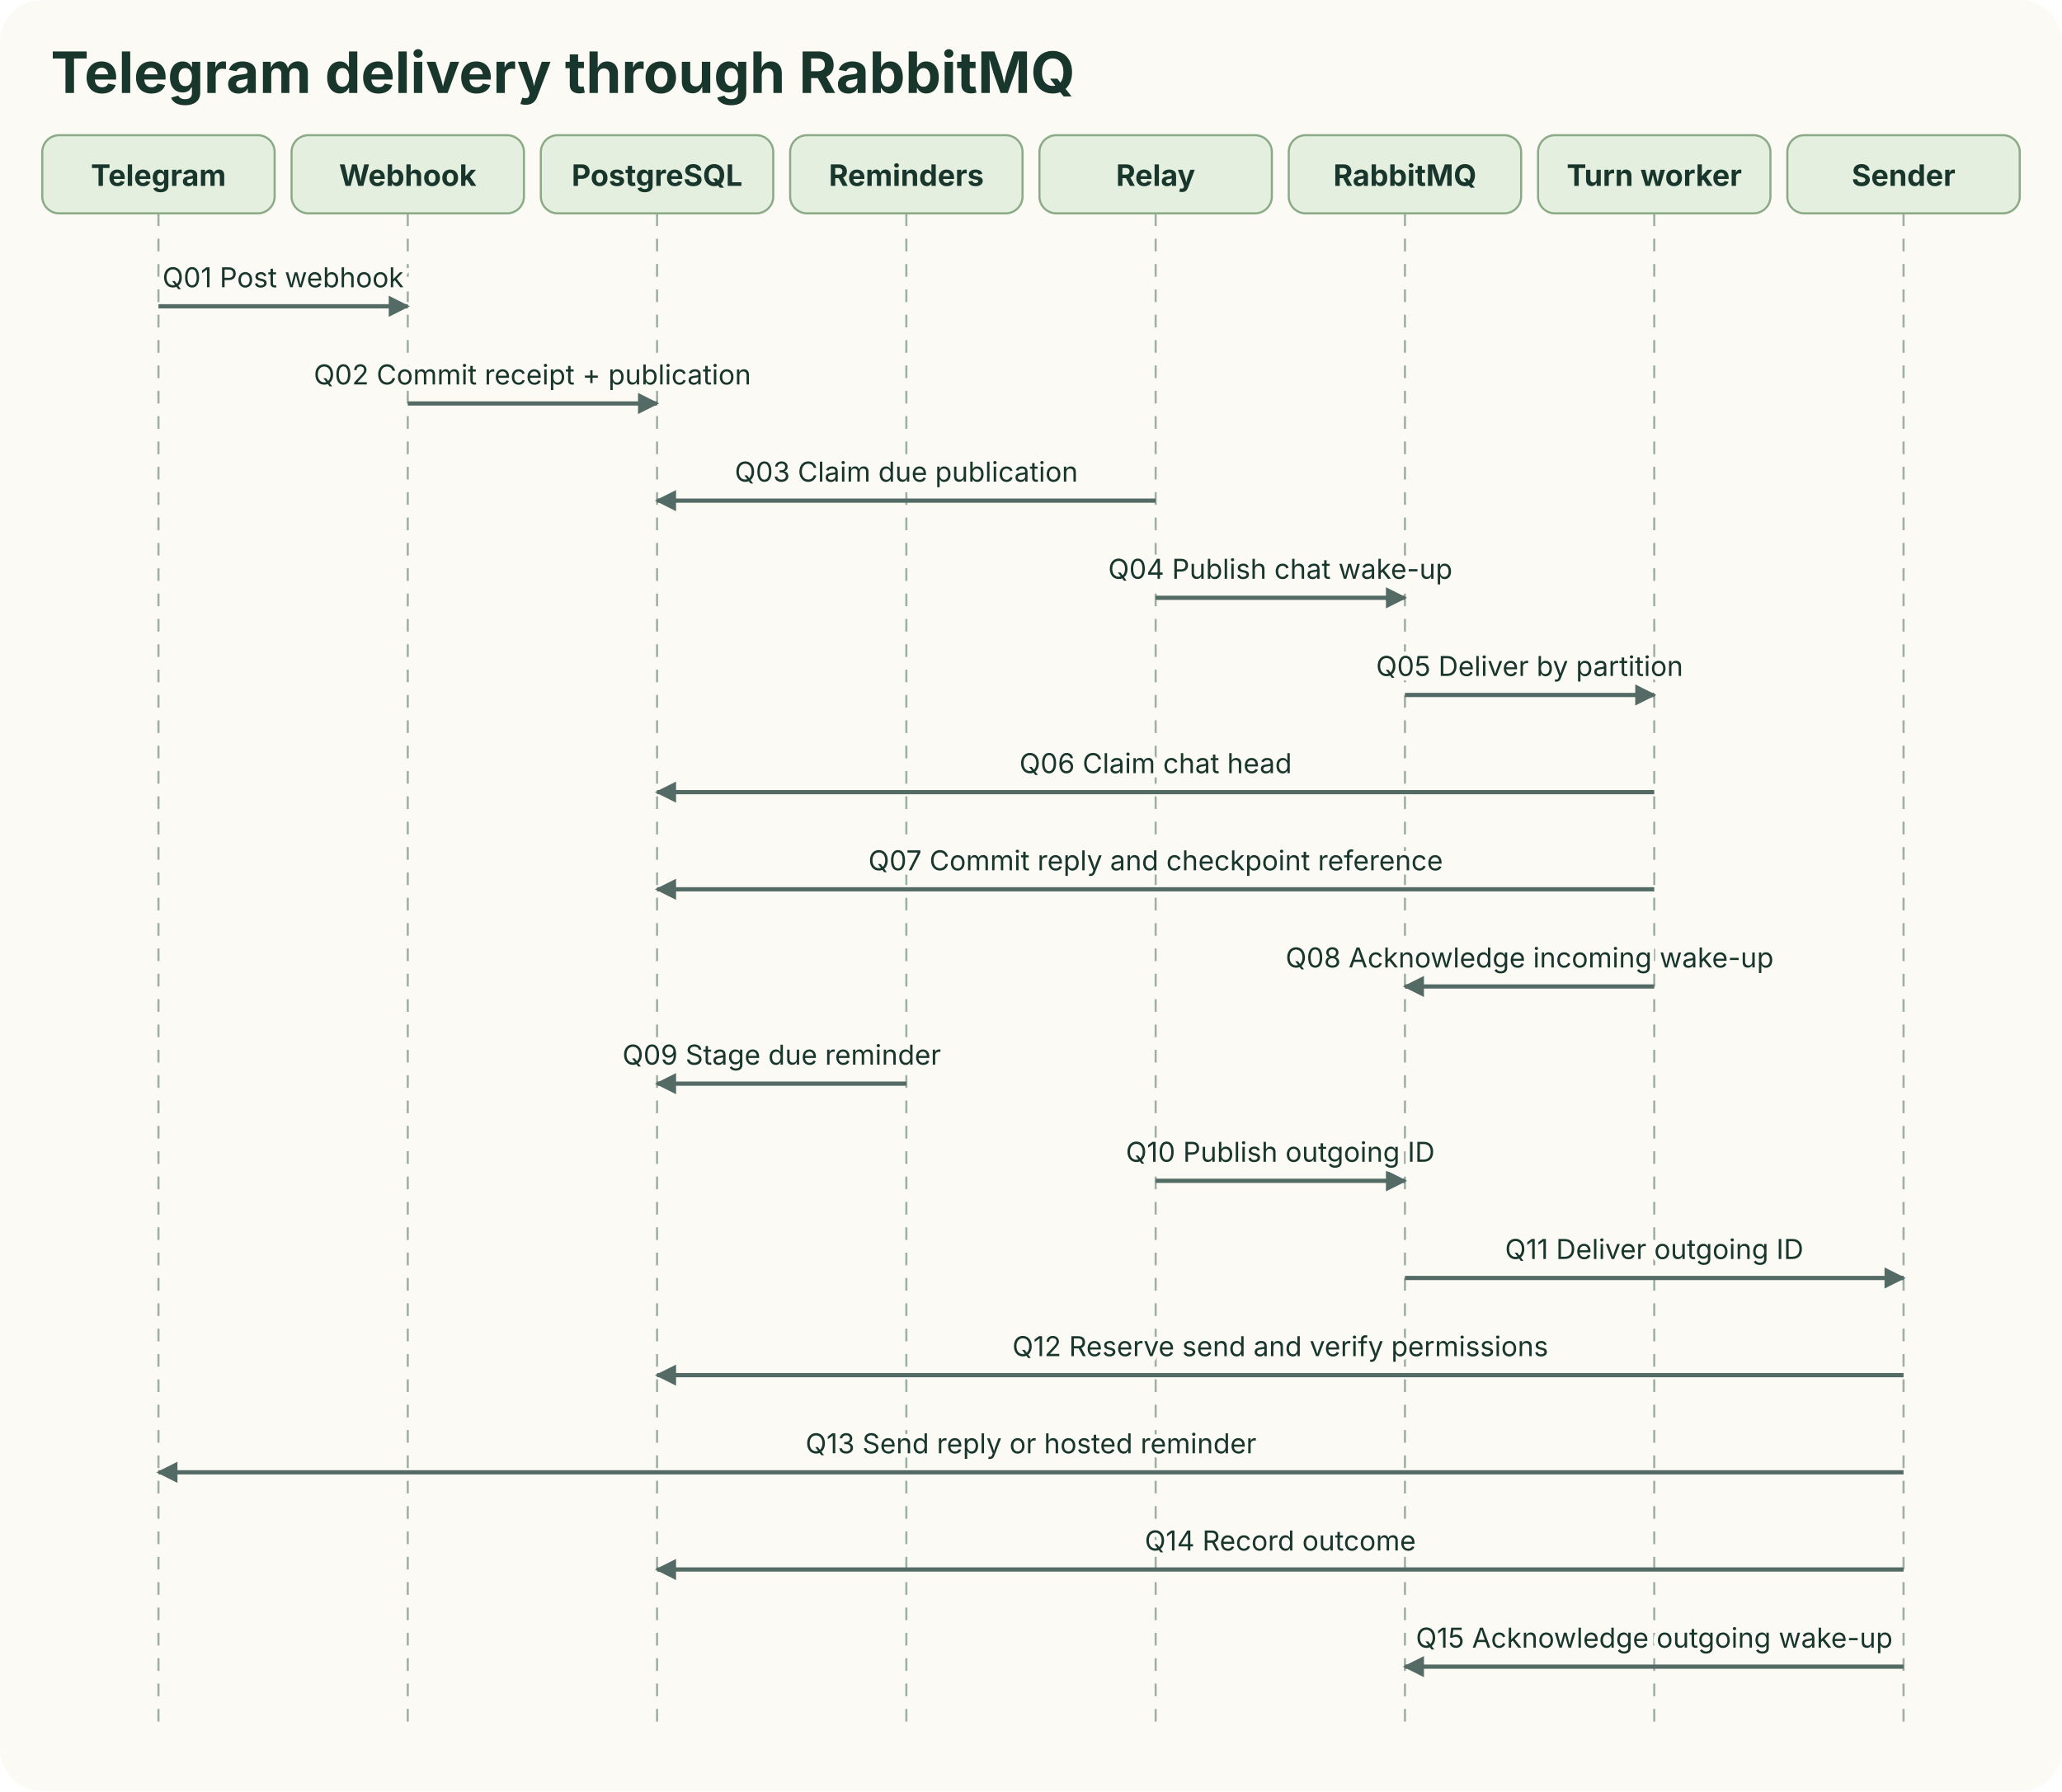
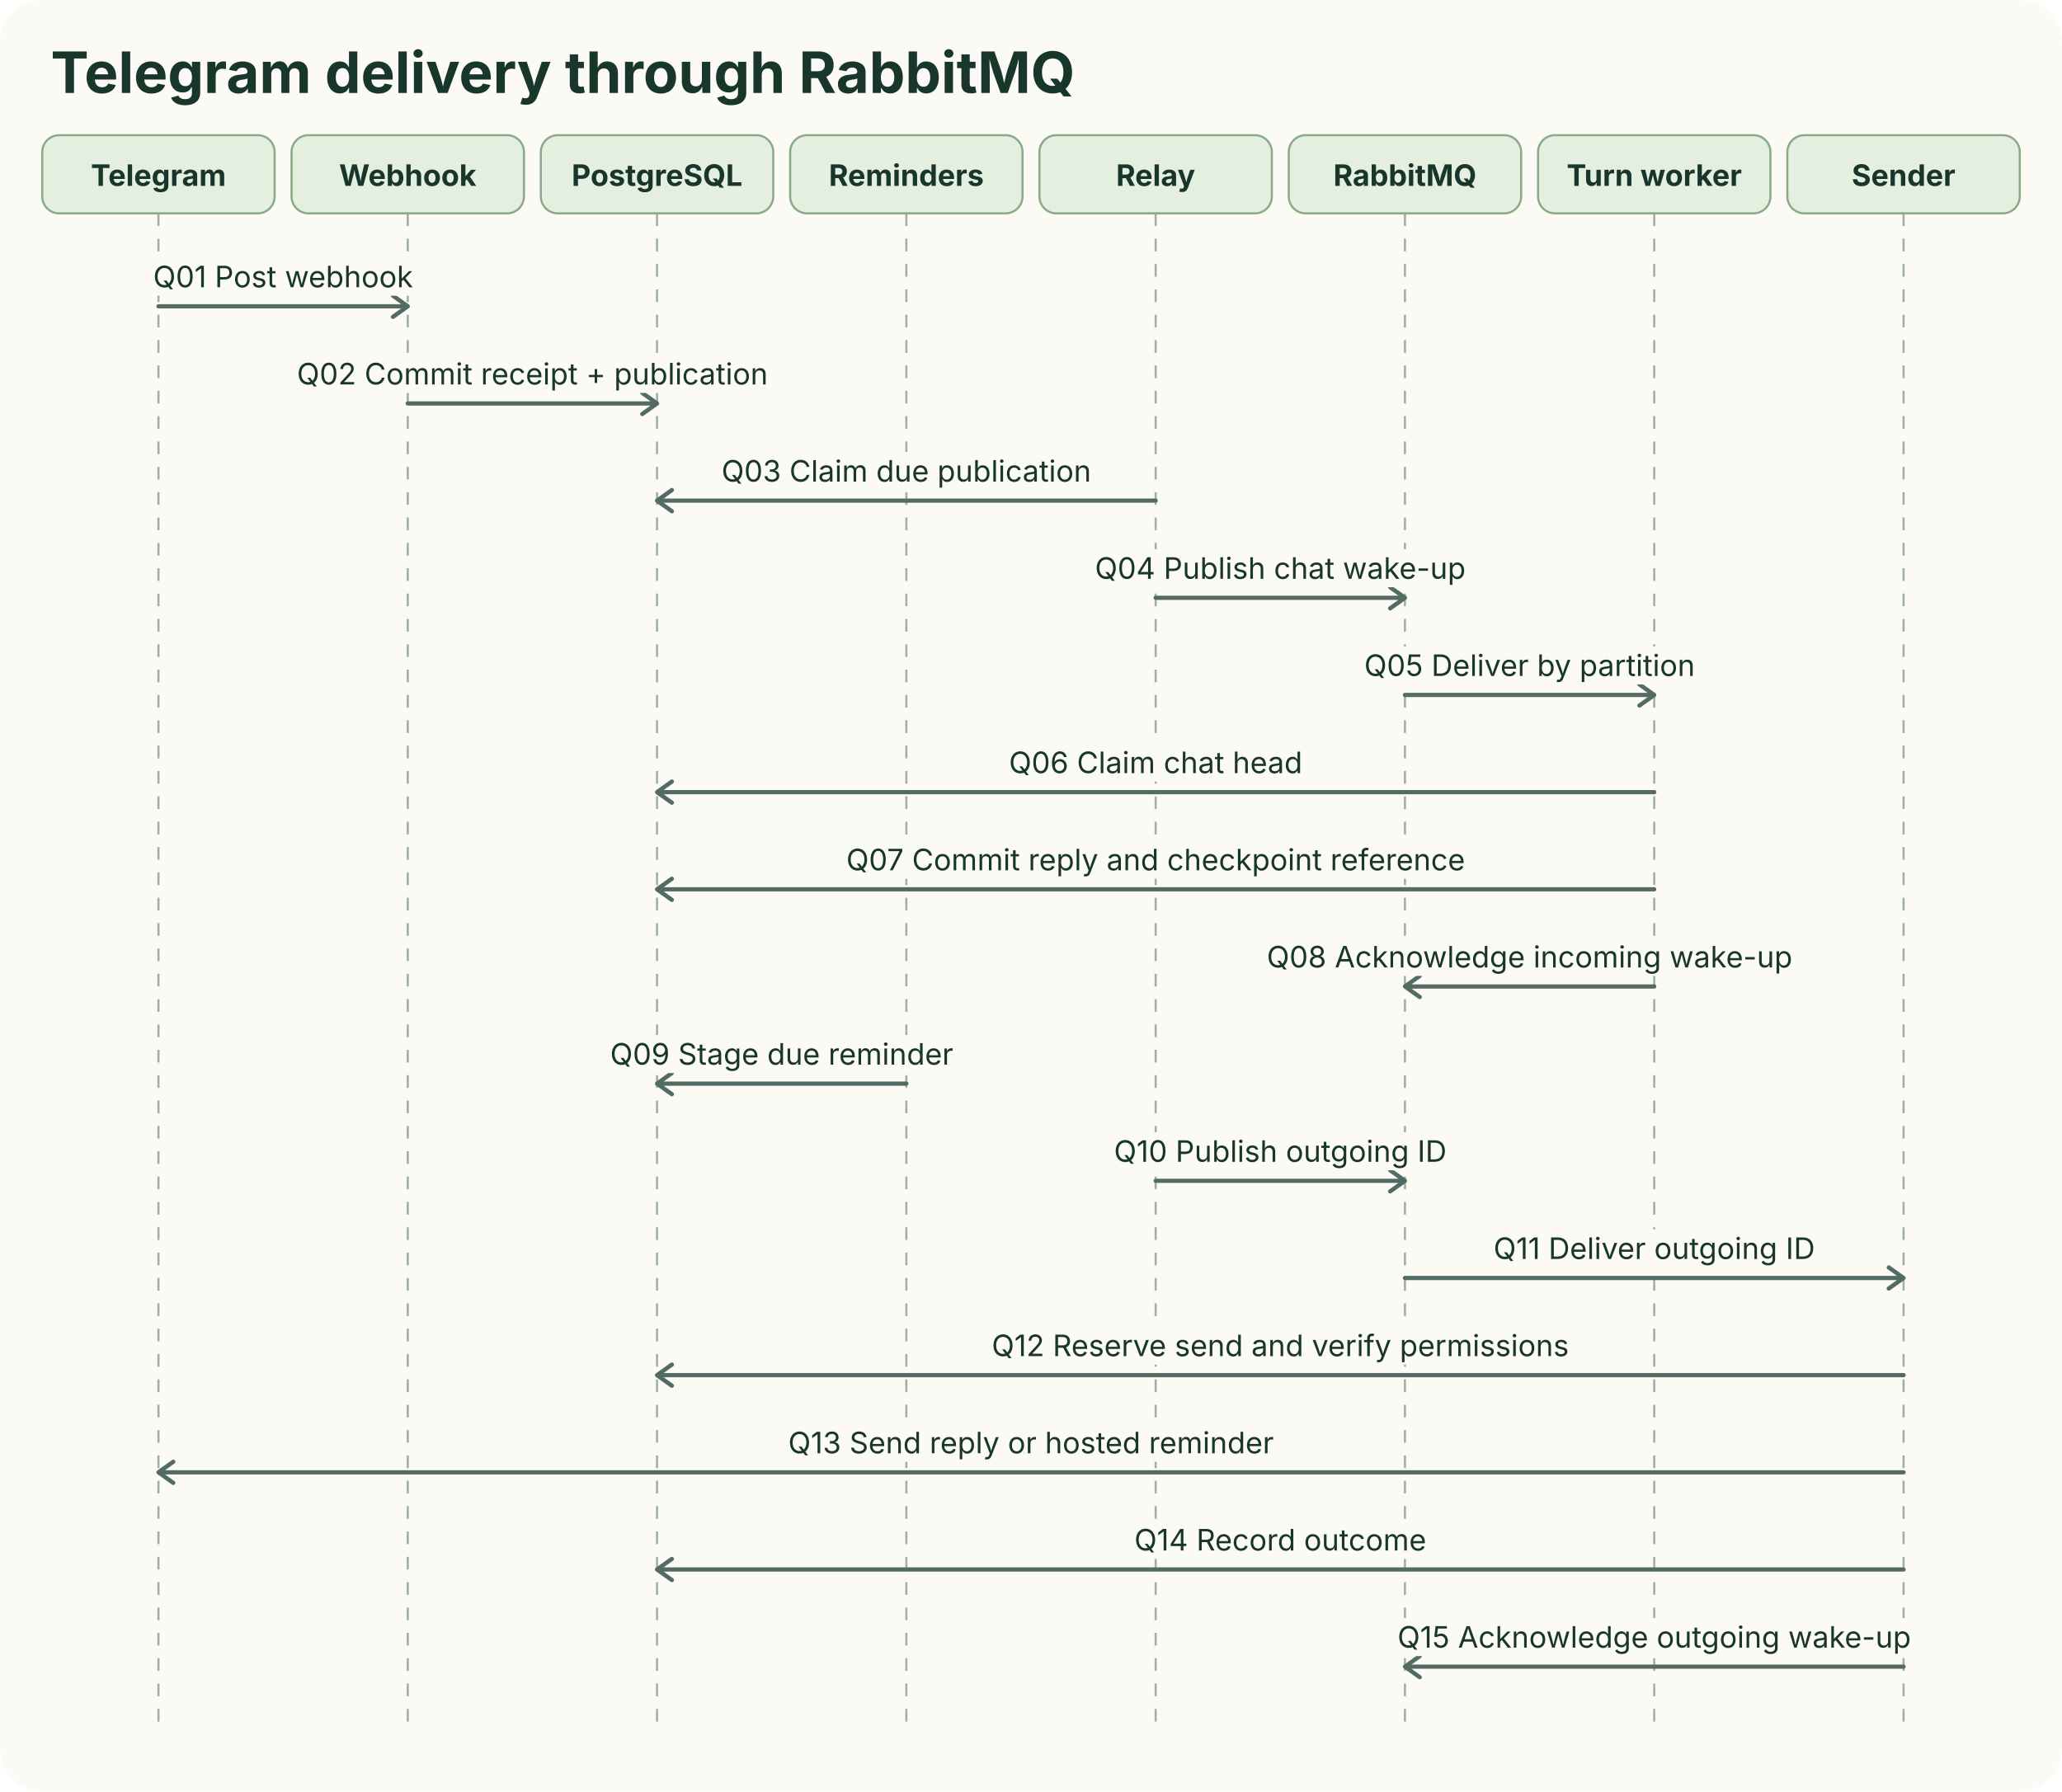
- <svg xmlns="http://www.w3.org/2000/svg" width="976" height="848" viewBox="0 0 976 848" role="img" aria-labelledby="title desc">
-   <defs>
-     <marker id="tip" viewBox="0 0 10 10" refX="9" refY="5" markerWidth="5" markerHeight="5" orient="auto">
-       <path d="M0 0L10 5L0 10Z" fill="#536b64" />
-     </marker>
-   </defs>
+ <svg xmlns="http://www.w3.org/2000/svg" width="976" height="848" viewBox="0 0 976 848" role="img" xml:lang="en" aria-labelledby="title desc">
  <style>
text { font-family: Inter, Arial, sans-serif; fill: #19362d; }
.role { font-size: 14px; font-weight: 700; text-anchor: middle; }
- .call { font-size: 13px; text-anchor: middle; paint-order: stroke; stroke: #fbfaf5; stroke-width: 4px; }
+ .call { font-size: 14px; text-anchor: middle; }
.lifeline { stroke: #9eafa6; stroke-dasharray: 6 6; }
- .arrow { stroke: #536b64; stroke-width: 2; marker-end: url(#tip); }
+ .arrow { fill: none; stroke: #536b64; stroke-width: 2; stroke-linecap: round; stroke-linejoin: round; }
</style>
  <rect width="976" height="848" rx="20" fill="#fbfaf5" />
  <text x="24" y="44" font-size="27" font-weight="700">Telegram delivery through RabbitMQ</text>
  <line class="lifeline" x1="75" x2="75" y1="101" y2="818" />
  <rect x="20" y="64" width="110" height="37" rx="8" fill="#e4efdf" stroke="#8baa86" />
  <text class="role" x="75" y="88">Telegram</text>
  <line class="lifeline" x1="193" x2="193" y1="101" y2="818" />
  <rect x="138" y="64" width="110" height="37" rx="8" fill="#e4efdf" stroke="#8baa86" />
  <text class="role" x="193" y="88">Webhook</text>
  <line class="lifeline" x1="311" x2="311" y1="101" y2="818" />
  <rect x="256" y="64" width="110" height="37" rx="8" fill="#e4efdf" stroke="#8baa86" />
  <text class="role" x="311" y="88">PostgreSQL</text>
  <line class="lifeline" x1="429" x2="429" y1="101" y2="818" />
  <rect x="374" y="64" width="110" height="37" rx="8" fill="#e4efdf" stroke="#8baa86" />
  <text class="role" x="429" y="88">Reminders</text>
  <line class="lifeline" x1="547" x2="547" y1="101" y2="818" />
  <rect x="492" y="64" width="110" height="37" rx="8" fill="#e4efdf" stroke="#8baa86" />
  <text class="role" x="547" y="88">Relay</text>
  <line class="lifeline" x1="665" x2="665" y1="101" y2="818" />
  <rect x="610" y="64" width="110" height="37" rx="8" fill="#e4efdf" stroke="#8baa86" />
  <text class="role" x="665" y="88">RabbitMQ</text>
  <line class="lifeline" x1="783" x2="783" y1="101" y2="818" />
  <rect x="728" y="64" width="110" height="37" rx="8" fill="#e4efdf" stroke="#8baa86" />
  <text class="role" x="783" y="88">Turn worker</text>
  <line class="lifeline" x1="901" x2="901" y1="101" y2="818" />
  <rect x="846" y="64" width="110" height="37" rx="8" fill="#e4efdf" stroke="#8baa86" />
  <text class="role" x="901" y="88">Sender</text>
-   <line class="arrow" x1="75" x2="193" y1="145" y2="145" />
+   <path class="arrow" d="M75 145H193m-7 -5 7 5 -7 5" />
+   <rect x="68.5" y="122" width="131" height="18" rx="3" fill="#fbfaf5" />
  <text class="call" x="134" y="136">Q01  Post webhook</text>
-   <line class="arrow" x1="193" x2="311" y1="191" y2="191" />
+   <path class="arrow" d="M193 191H311m-7 -5 7 5 -7 5" />
+   <rect x="128" y="168" width="248" height="18" rx="3" fill="#fbfaf5" />
  <text class="call" x="252" y="182">Q02  Commit receipt + publication</text>
-   <line class="arrow" x1="547" x2="311" y1="237" y2="237" />
+   <path class="arrow" d="M547 237H311m7 -5 -7 5 7 5" />
+   <rect x="331" y="214" width="196" height="18" rx="3" fill="#fbfaf5" />
  <text class="call" x="429" y="228">Q03  Claim due publication</text>
-   <line class="arrow" x1="547" x2="665" y1="283" y2="283" />
+   <path class="arrow" d="M547 283H665m-7 -5 7 5 -7 5" />
+   <rect x="511.5" y="260" width="189" height="18" rx="3" fill="#fbfaf5" />
  <text class="call" x="606" y="274">Q04  Publish chat wake-up</text>
-   <line class="arrow" x1="665" x2="783" y1="329" y2="329" />
+   <path class="arrow" d="M665 329H783m-7 -5 7 5 -7 5" />
+   <rect x="629.5" y="306" width="189" height="18" rx="3" fill="#fbfaf5" />
  <text class="call" x="724" y="320">Q05  Deliver by partition</text>
-   <line class="arrow" x1="783" x2="311" y1="375" y2="375" />
+   <path class="arrow" d="M783 375H311m7 -5 -7 5 7 5" />
+   <rect x="470.5" y="352" width="153" height="18" rx="3" fill="#fbfaf5" />
  <text class="call" x="547" y="366">Q06  Claim chat head</text>
-   <line class="arrow" x1="783" x2="311" y1="421" y2="421" />
+   <path class="arrow" d="M783 421H311m7 -5 -7 5 7 5" />
+   <rect x="390.5" y="398" width="313" height="18" rx="3" fill="#fbfaf5" />
  <text class="call" x="547" y="412">Q07  Commit reply and checkpoint reference</text>
-   <line class="arrow" x1="783" x2="665" y1="467" y2="467" />
+   <path class="arrow" d="M783 467H665m7 -5 -7 5 7 5" />
+   <rect x="600" y="444" width="248" height="18" rx="3" fill="#fbfaf5" />
  <text class="call" x="724" y="458">Q08  Acknowledge incoming wake-up</text>
-   <line class="arrow" x1="429" x2="311" y1="513" y2="513" />
+   <path class="arrow" d="M429 513H311m7 -5 -7 5 7 5" />
+   <rect x="282.5" y="490" width="175" height="18" rx="3" fill="#fbfaf5" />
  <text class="call" x="370" y="504">Q09  Stage due reminder</text>
-   <line class="arrow" x1="547" x2="665" y1="559" y2="559" />
+   <path class="arrow" d="M547 559H665m-7 -5 7 5 -7 5" />
+   <rect x="515" y="536" width="182" height="18" rx="3" fill="#fbfaf5" />
  <text class="call" x="606" y="550">Q10  Publish outgoing ID</text>
-   <line class="arrow" x1="665" x2="901" y1="605" y2="605" />
+   <path class="arrow" d="M665 605H901m-7 -5 7 5 -7 5" />
+   <rect x="692" y="582" width="182" height="18" rx="3" fill="#fbfaf5" />
  <text class="call" x="783" y="596">Q11  Deliver outgoing ID</text>
-   <line class="arrow" x1="901" x2="311" y1="651" y2="651" />
+   <path class="arrow" d="M901 651H311m7 -5 -7 5 7 5" />
+   <rect x="456.5" y="628" width="299" height="18" rx="3" fill="#fbfaf5" />
  <text class="call" x="606" y="642">Q12  Reserve send and verify permissions</text>
-   <line class="arrow" x1="901" x2="75" y1="697" y2="697" />
+   <path class="arrow" d="M901 697H75m7 -5 -7 5 7 5" />
+   <rect x="360.5" y="674" width="255" height="18" rx="3" fill="#fbfaf5" />
  <text class="call" x="488" y="688">Q13  Send reply or hosted reminder</text>
-   <line class="arrow" x1="901" x2="311" y1="743" y2="743" />
+   <path class="arrow" d="M901 743H311m7 -5 -7 5 7 5" />
+   <rect x="533.5" y="720" width="145" height="18" rx="3" fill="#fbfaf5" />
  <text class="call" x="606" y="734">Q14  Record outcome</text>
-   <line class="arrow" x1="901" x2="665" y1="789" y2="789" />
+   <path class="arrow" d="M901 789H665m7 -5 -7 5 7 5" />
+   <rect x="659" y="766" width="248" height="18" rx="3" fill="#fbfaf5" />
  <text class="call" x="783" y="780">Q15  Acknowledge outgoing wake-up</text>
</svg>
